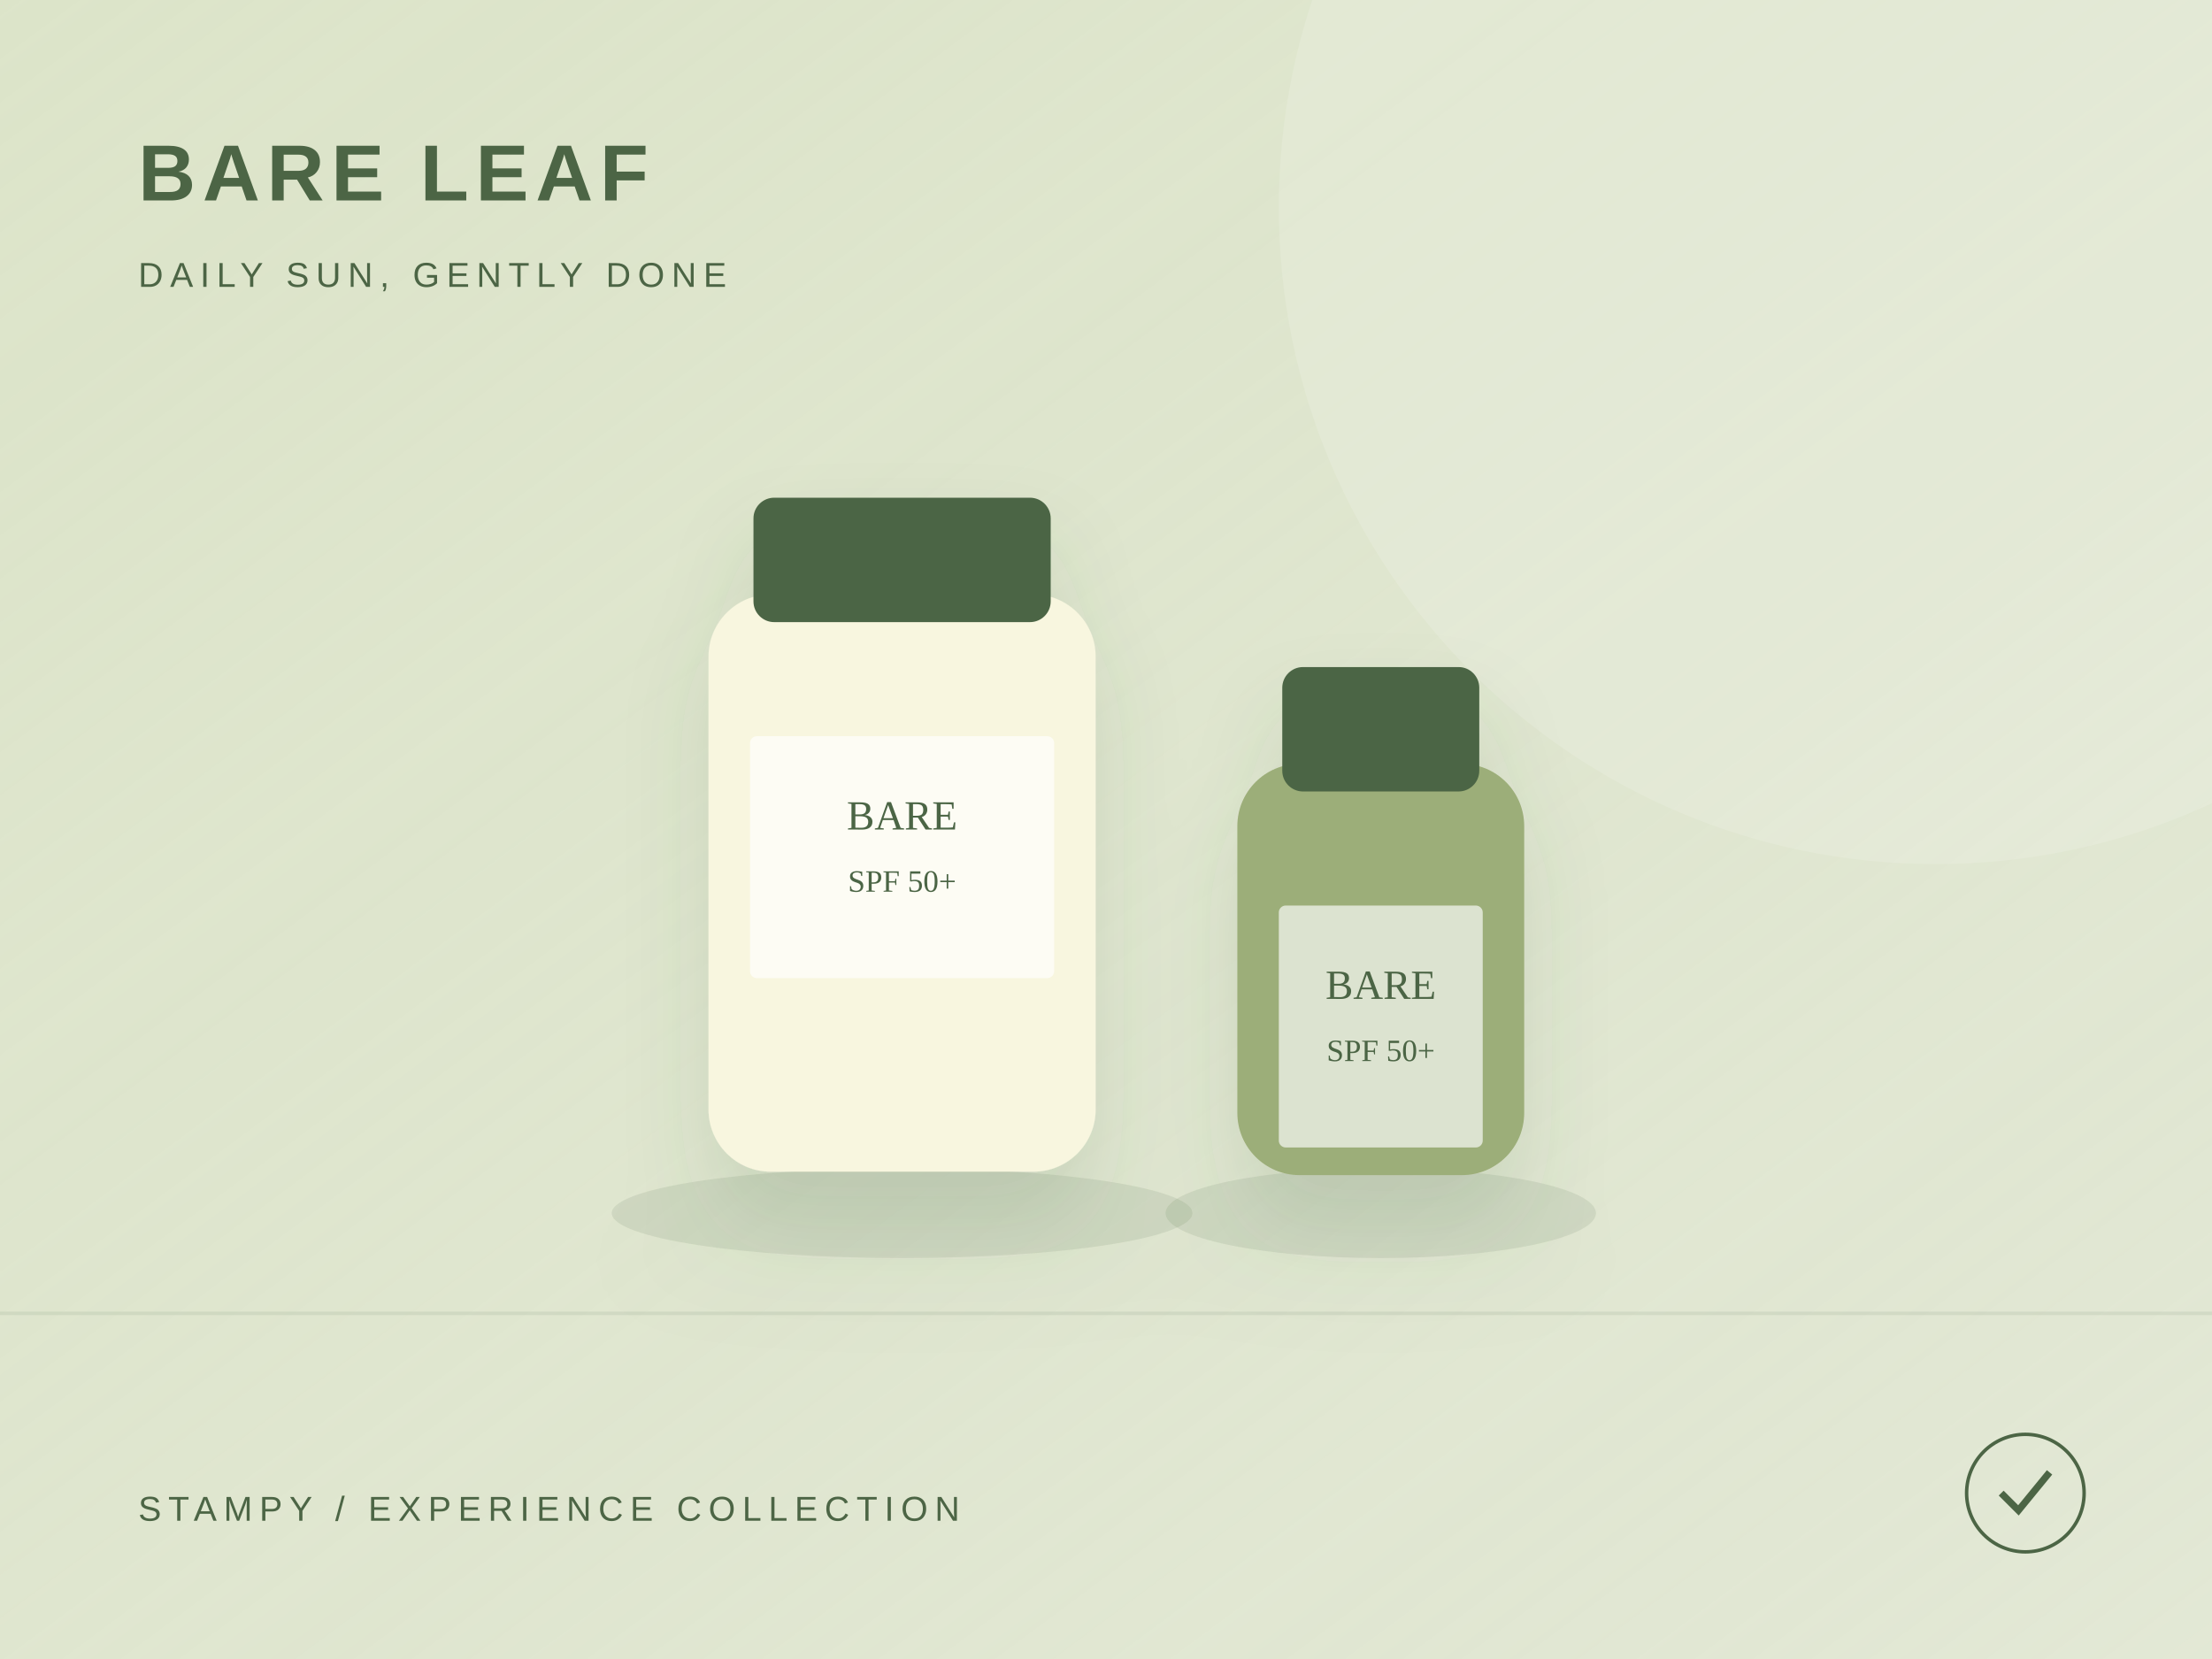
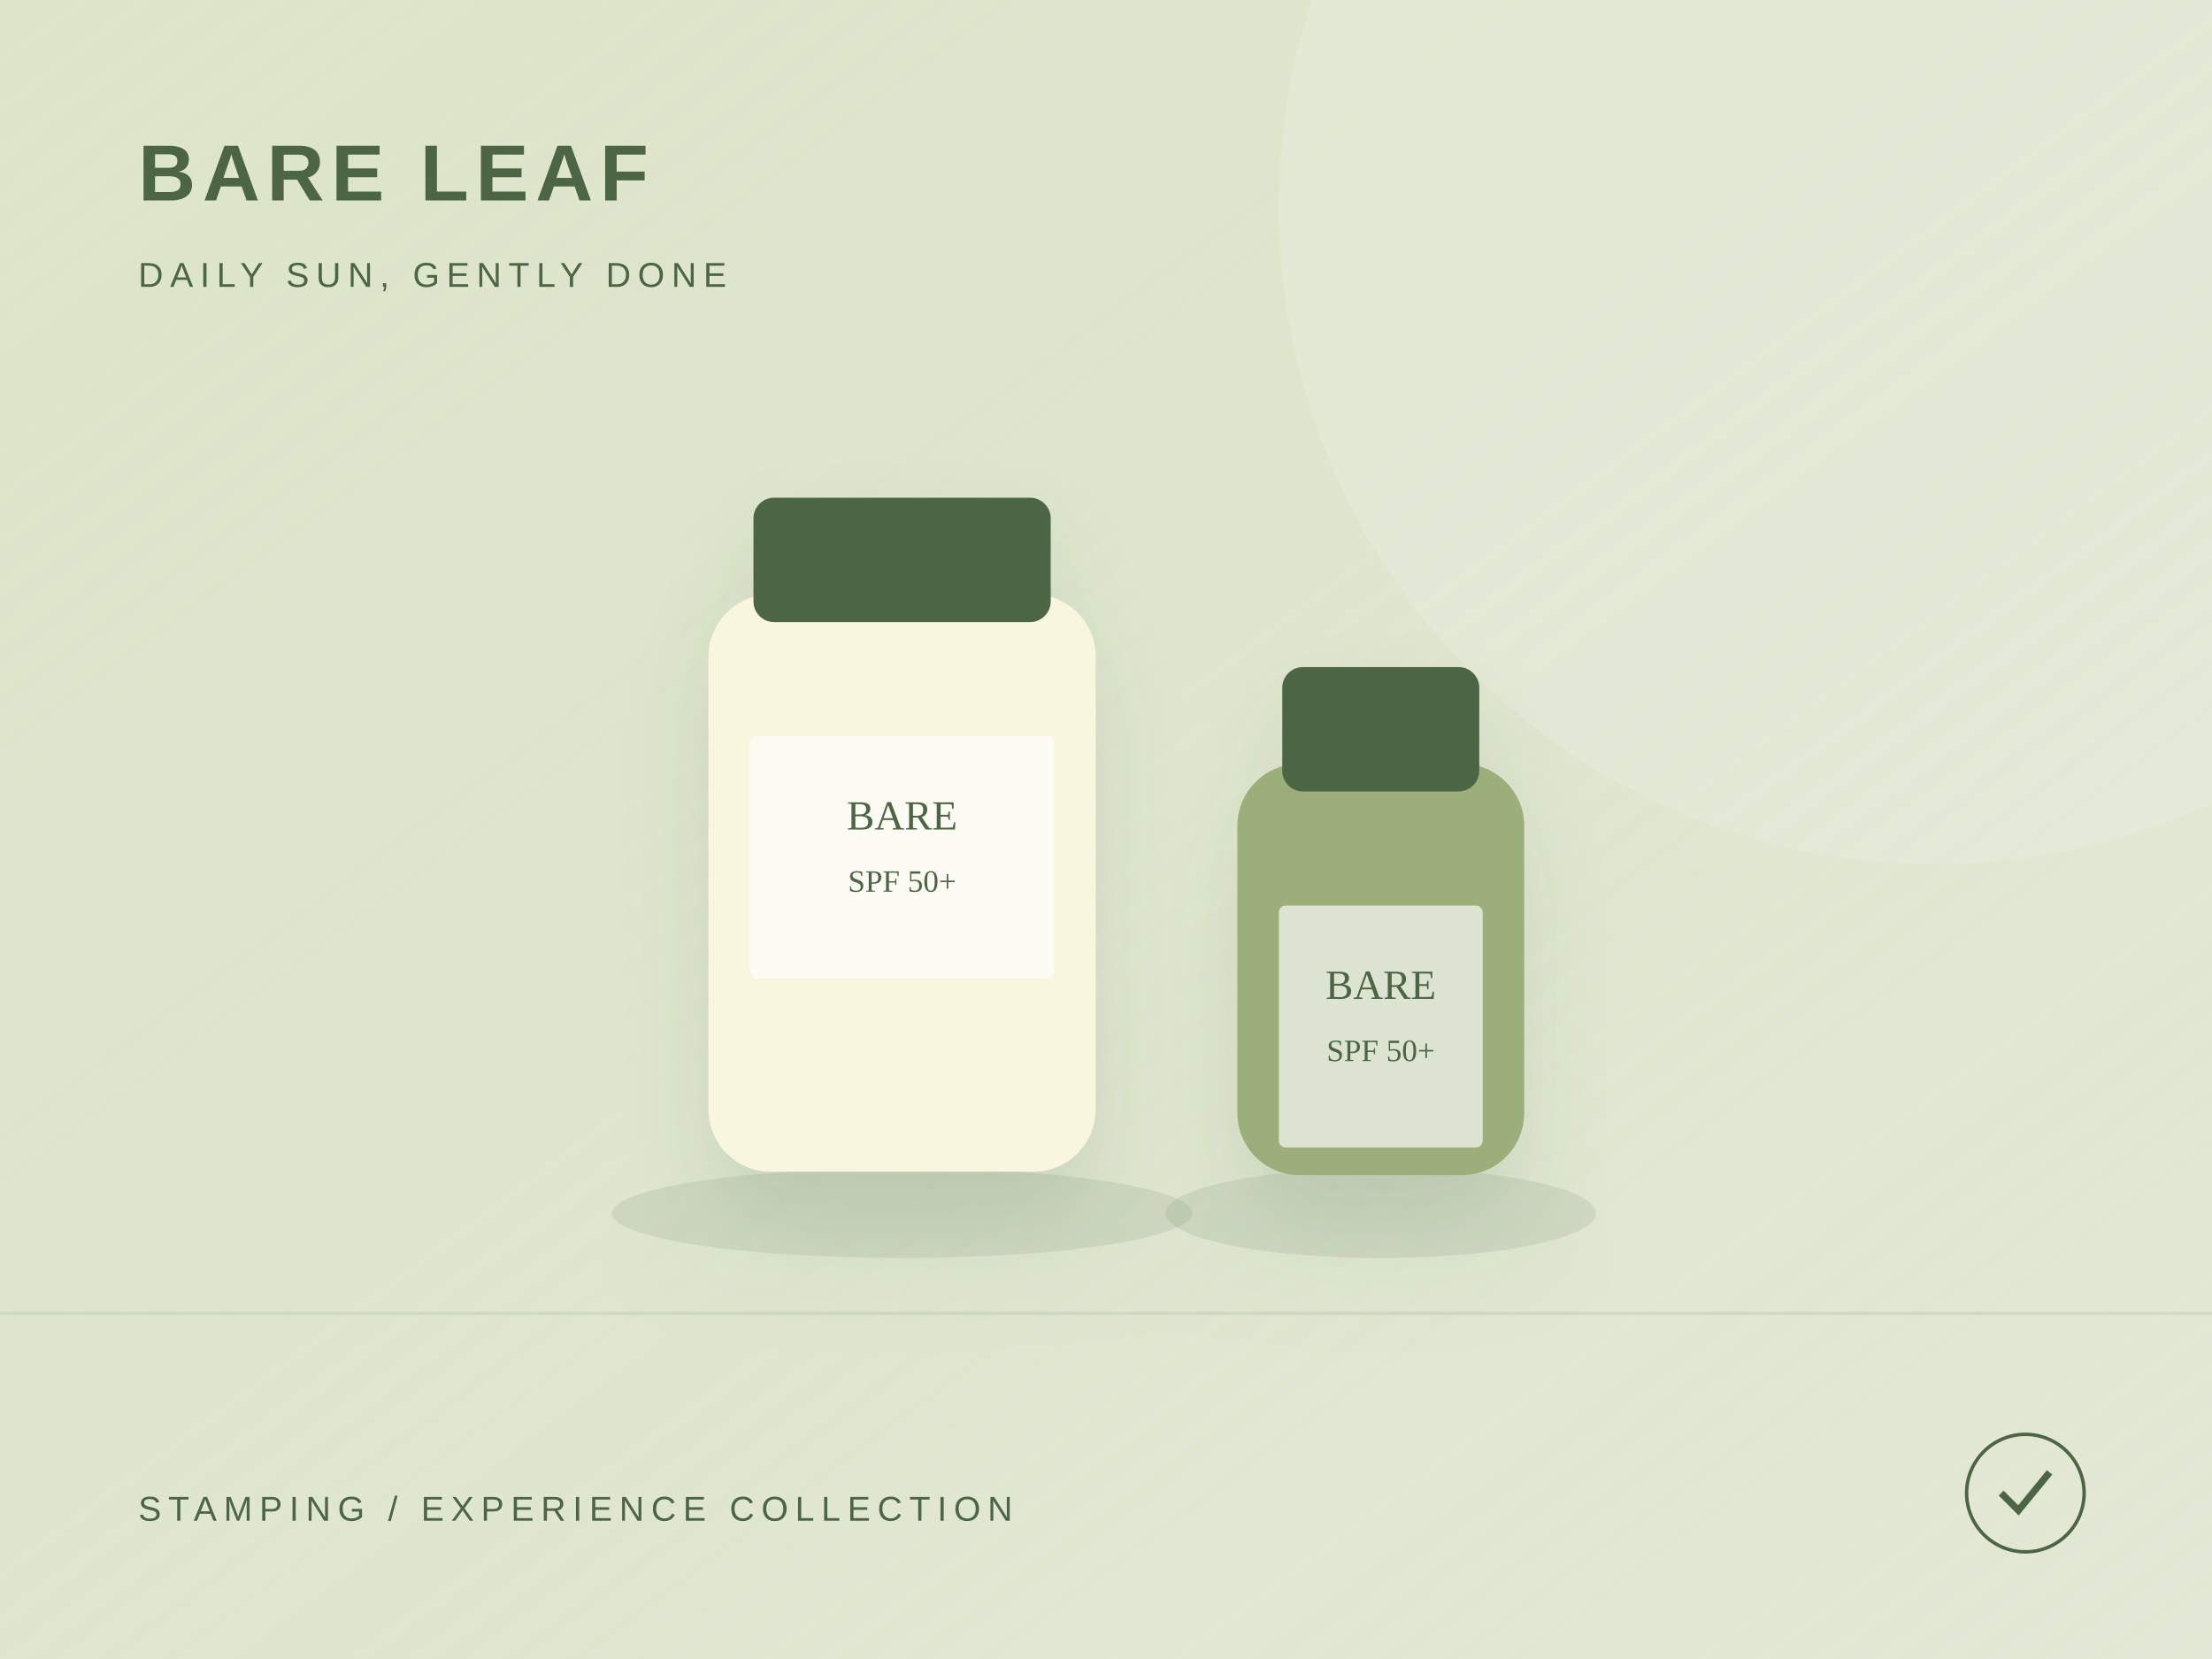
<svg xmlns="http://www.w3.org/2000/svg" viewBox="0 0 640 480">
  <defs>
    <linearGradient id="bg" x2="1" y2="1">
      <stop stop-color="#dce4c9" />
      <stop offset="1" stop-color="#dce4c9" stop-opacity=".7" />
    </linearGradient>
    <filter id="shadow" x="-30%" y="-30%" width="160%" height="180%">
      <feDropShadow dx="0" dy="14" stdDeviation="12" flood-color="#4c6545" flood-opacity=".14" />
    </filter>
  </defs>
  <rect width="640" height="480" fill="url(#bg)" />
  <circle cx="560" cy="60" r="190" fill="#fff" opacity=".14" />
  <path d="M0 380h640" stroke="#4c6545" opacity=".1" />
  <g font-family="Arial, sans-serif" fill="#4c6545">
    <text x="40" y="58" font-size="23" font-weight="700" letter-spacing="2">BARE LEAF</text>
    <text x="40" y="83" font-size="10" letter-spacing="2">DAILY SUN, GENTLY DONE</text>
  </g>
  <g filter="url(#shadow)">
    <ellipse cx="261.0" cy="351" rx="84.0" ry="13" fill="#4c6545" opacity=".12" />
    <rect x="205" y="172" width="112" height="167" rx="18" fill="#f8f6df" />
    <rect x="218" y="144" width="86" height="36" rx="6" fill="#4c6545" />
    <rect x="217" y="213" width="88" height="70" rx="2" fill="#ffffff" opacity=".65" />
    <text x="261.0" y="240" text-anchor="middle" font-size="12" fill="#4c6545">BARE</text>
    <text x="261.0" y="258" text-anchor="middle" font-size="9" fill="#4c6545">SPF 50+</text>
    <ellipse cx="399.5" cy="351" rx="62.25" ry="13" fill="#4c6545" opacity=".12" />
    <rect x="358" y="221" width="83" height="119" rx="18" fill="#9cae79" />
    <rect x="371" y="193" width="57" height="36" rx="6" fill="#4c6545" />
    <rect x="370" y="262" width="59" height="70" rx="2" fill="#ffffff" opacity=".65" />
    <text x="399.5" y="289" text-anchor="middle" font-size="12" fill="#4c6545">BARE</text>
    <text x="399.5" y="307" text-anchor="middle" font-size="9" fill="#4c6545">SPF 50+</text>
  </g>
-   <text x="40" y="440" font-family="Arial,sans-serif" font-size="10" fill="#4c6545" letter-spacing="2">STAMPY / EXPERIENCE COLLECTION</text>
+   <text x="40" y="440" font-family="Arial,sans-serif" font-size="10" fill="#4c6545" letter-spacing="2">STAMPING / EXPERIENCE COLLECTION</text>
  <circle cx="586" cy="432" r="17" fill="none" stroke="#4c6545" />
  <path d="m579 432 5 5 9-11" fill="none" stroke="#4c6545" stroke-width="2" />
</svg>
